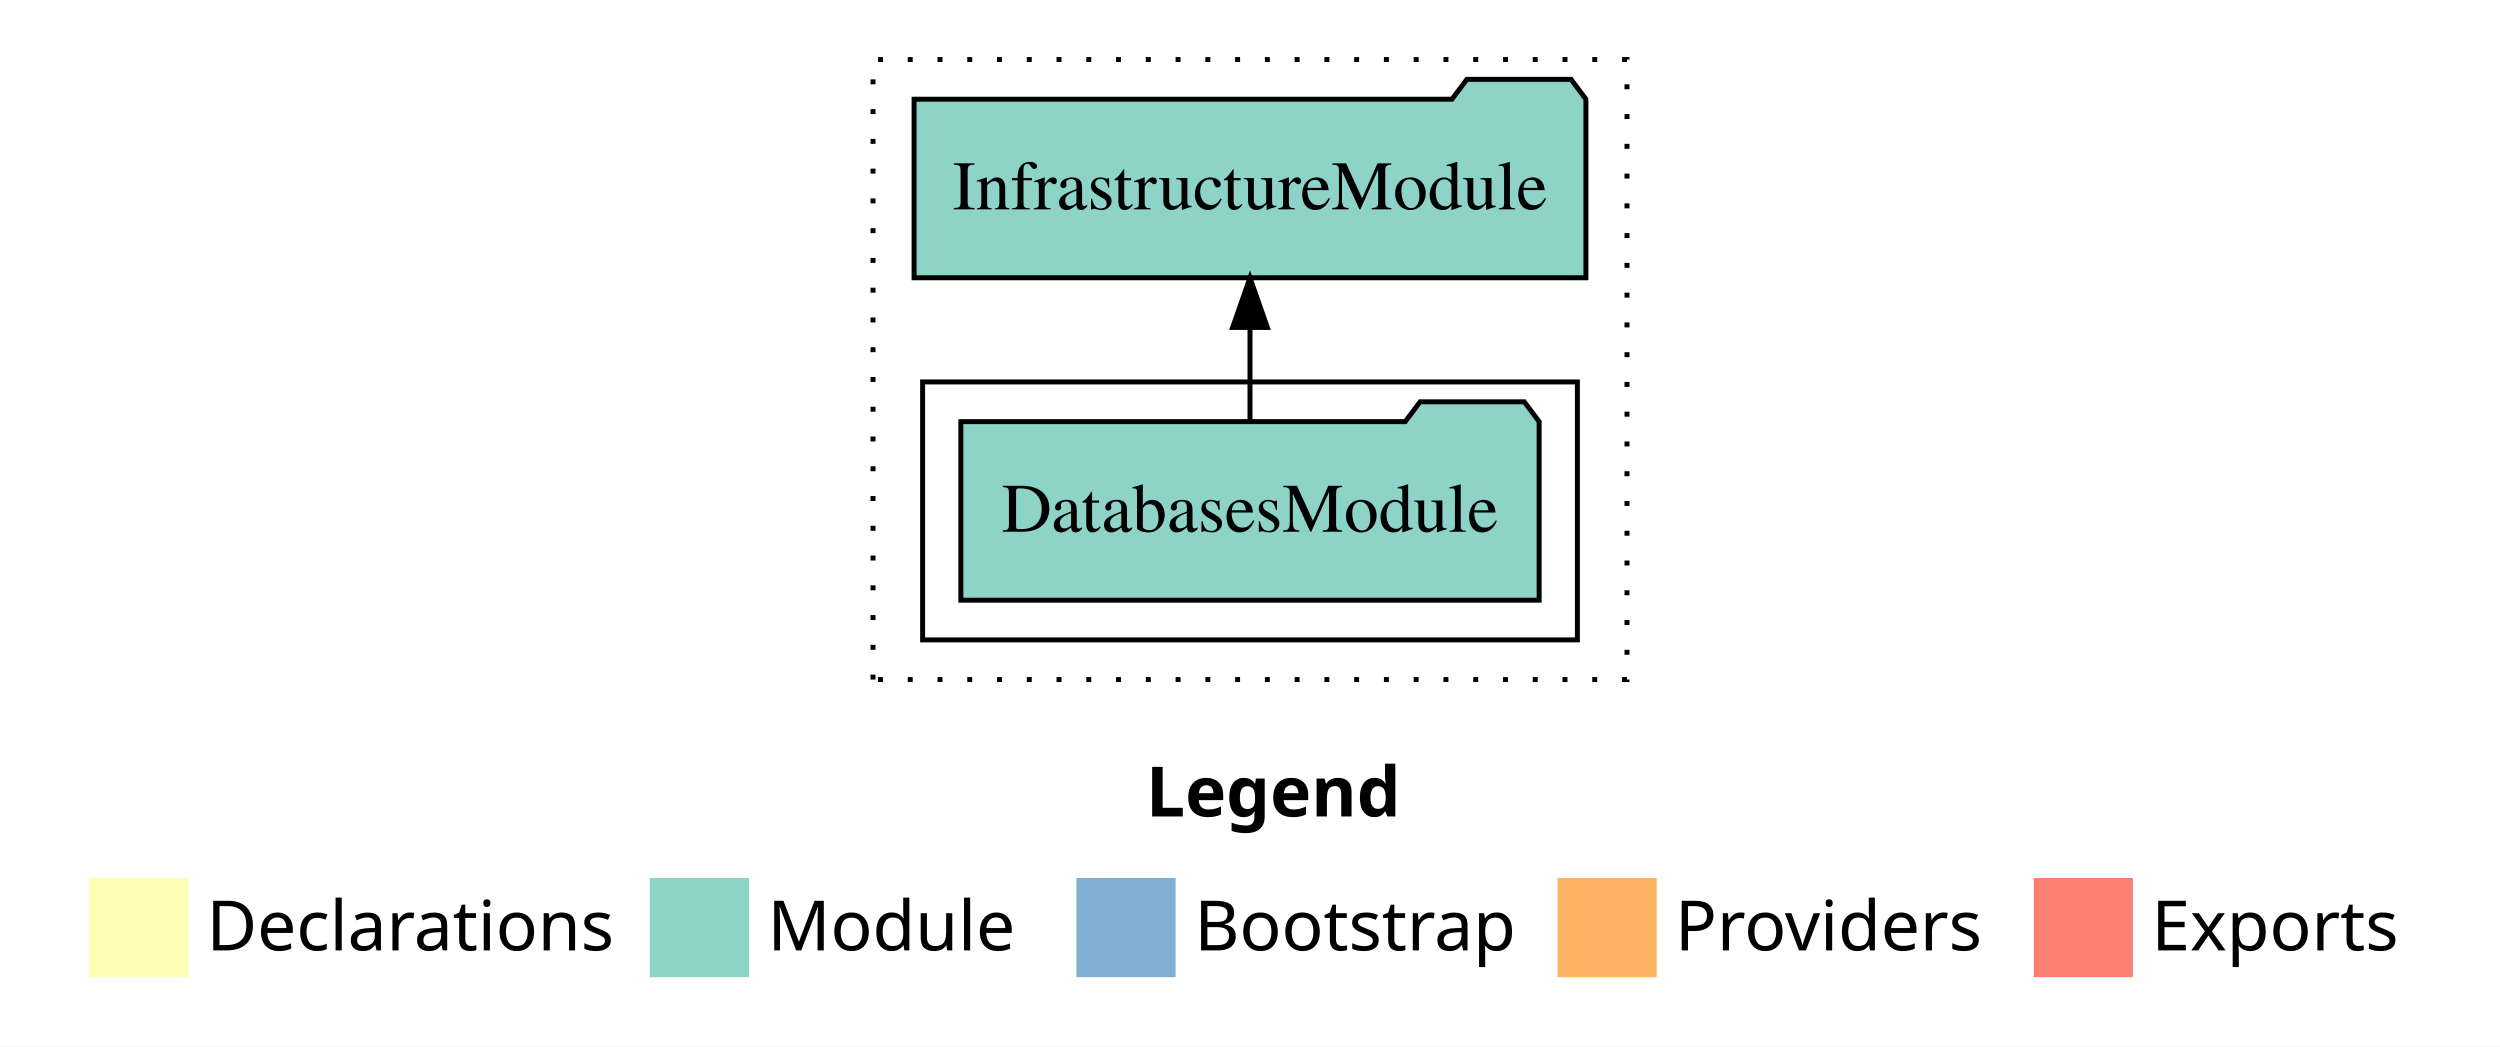
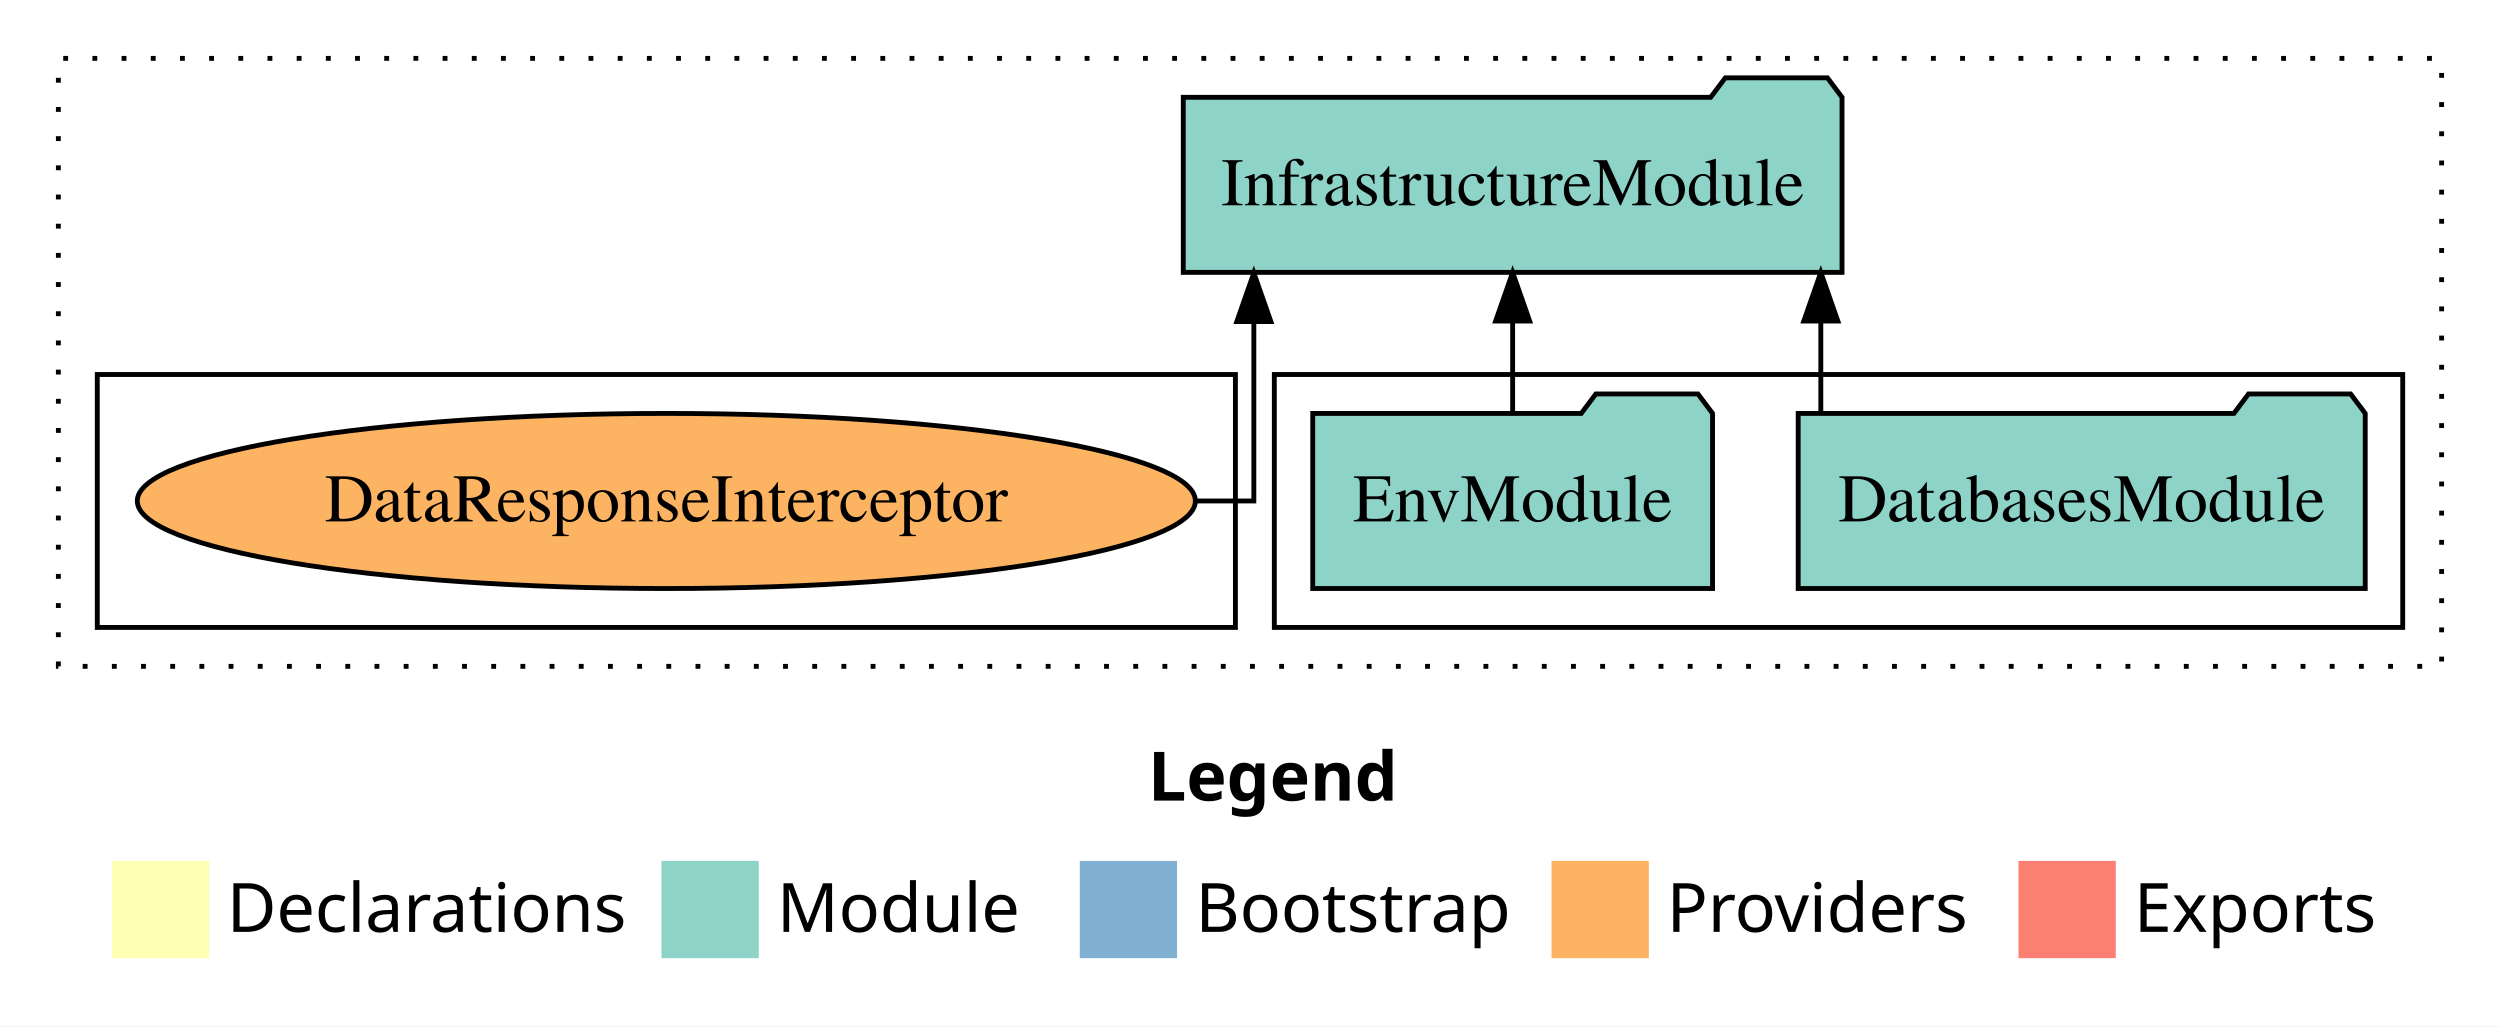
- <svg xmlns="http://www.w3.org/2000/svg" width="504pt" height="211pt" viewBox="0.00 0.00 504.00 211.00">
+ <svg xmlns="http://www.w3.org/2000/svg" width="514pt" height="211pt" viewBox="0.00 0.00 514.00 211.00">
  <g id="graph0" class="graph" transform="scale(1 1) rotate(0) translate(4 207)">
-     <polygon fill="white" stroke="transparent" points="-4,4 -4,-207 500,-207 500,4 -4,4" />
-     <text text-anchor="start" x="227.01" y="-42.4" font-family="Times-12" font-weight="bold" font-size="14.00">Legend</text>
-     <polygon fill="#ffffb3" stroke="transparent" points="14,-10 14,-30 34,-30 34,-10 14,-10" />
-     <text text-anchor="start" x="37.63" y="-15.4" font-family="Times-12" font-size="14.00">  Declarations</text>
-     <polygon fill="#8dd3c7" stroke="transparent" points="127,-10 127,-30 147,-30 147,-10 127,-10" />
-     <text text-anchor="start" x="150.73" y="-15.4" font-family="Times-12" font-size="14.00">  Module</text>
-     <polygon fill="#80b1d3" stroke="transparent" points="213,-10 213,-30 233,-30 233,-10 213,-10" />
-     <text text-anchor="start" x="236.78" y="-15.4" font-family="Times-12" font-size="14.00">  Bootstrap</text>
-     <polygon fill="#fdb462" stroke="transparent" points="310,-10 310,-30 330,-30 330,-10 310,-10" />
-     <text text-anchor="start" x="333.67" y="-15.4" font-family="Times-12" font-size="14.00">  Providers</text>
-     <polygon fill="#fb8072" stroke="transparent" points="406,-10 406,-30 426,-30 426,-10 406,-10" />
-     <text text-anchor="start" x="429.73" y="-15.4" font-family="Times-12" font-size="14.00">  Exports</text>
+     <polygon fill="white" stroke="transparent" points="-4,4 -4,-207 510,-207 510,4 -4,4" />
+     <text text-anchor="start" x="232.01" y="-42.4" font-family="Times-12" font-weight="bold" font-size="14.00">Legend</text>
+     <polygon fill="#ffffb3" stroke="transparent" points="19,-10 19,-30 39,-30 39,-10 19,-10" />
+     <text text-anchor="start" x="42.63" y="-15.4" font-family="Times-12" font-size="14.00">  Declarations</text>
+     <polygon fill="#8dd3c7" stroke="transparent" points="132,-10 132,-30 152,-30 152,-10 132,-10" />
+     <text text-anchor="start" x="155.73" y="-15.4" font-family="Times-12" font-size="14.00">  Module</text>
+     <polygon fill="#80b1d3" stroke="transparent" points="218,-10 218,-30 238,-30 238,-10 218,-10" />
+     <text text-anchor="start" x="241.78" y="-15.4" font-family="Times-12" font-size="14.00">  Bootstrap</text>
+     <polygon fill="#fdb462" stroke="transparent" points="315,-10 315,-30 335,-30 335,-10 315,-10" />
+     <text text-anchor="start" x="338.67" y="-15.4" font-family="Times-12" font-size="14.00">  Providers</text>
+     <polygon fill="#fb8072" stroke="transparent" points="411,-10 411,-30 431,-30 431,-10 411,-10" />
+     <text text-anchor="start" x="434.73" y="-15.4" font-family="Times-12" font-size="14.00">  Exports</text>
    <g id="clust1" class="cluster">
-       <polygon fill="none" stroke="black" stroke-dasharray="1,5" points="172,-70 172,-195 324,-195 324,-70 172,-70" />
+       <polygon fill="none" stroke="black" stroke-dasharray="1,5" points="8,-70 8,-195 498,-195 498,-70 8,-70" />
    </g>
    <g id="clust3" class="cluster">
-       <polygon fill="none" stroke="black" points="182,-78 182,-130 314,-130 314,-78 182,-78" />
+       <polygon fill="none" stroke="black" points="258,-78 258,-130 490,-130 490,-78 258,-78" />
+     </g>
+     <g id="clust6" class="cluster">
+       <polygon fill="none" stroke="black" points="16,-78 16,-130 250,-130 250,-78 16,-78" />
    </g>
    <g id="node1" class="node">
-       <polygon fill="#8dd3c7" stroke="black" points="306.29,-122 303.29,-126 282.29,-126 279.29,-122 189.71,-122 189.71,-86 306.29,-86 306.29,-122" />
-       <text text-anchor="middle" x="248" y="-99.8" font-family="Times,serif" font-size="14.00">DatabasesModule</text>
+       <polygon fill="#8dd3c7" stroke="black" points="482.29,-122 479.29,-126 458.29,-126 455.29,-122 365.71,-122 365.71,-86 482.29,-86 482.29,-122" />
+       <text text-anchor="middle" x="424" y="-99.8" font-family="Times,serif" font-size="14.00">DatabasesModule</text>
+     </g>
+     <g id="node3" class="node">
+       <polygon fill="#8dd3c7" stroke="black" points="374.72,-187 371.72,-191 350.72,-191 347.72,-187 239.28,-187 239.28,-151 374.72,-151 374.72,-187" />
+       <text text-anchor="middle" x="307" y="-164.8" font-family="Times,serif" font-size="14.00">InfrastructureModule</text>
+     </g>
+     <g id="edge1" class="edge">
+       <path fill="none" stroke="black" d="M370.36,-122.11C370.36,-122.11 370.36,-140.99 370.36,-140.99" />
+       <polygon fill="black" stroke="black" points="366.86,-140.99 370.36,-150.99 373.86,-140.99 366.86,-140.99" />
    </g>
    <g id="node2" class="node">
-       <polygon fill="#8dd3c7" stroke="black" points="315.72,-187 312.72,-191 291.72,-191 288.72,-187 180.28,-187 180.28,-151 315.72,-151 315.72,-187" />
-       <text text-anchor="middle" x="248" y="-164.8" font-family="Times,serif" font-size="14.00">InfrastructureModule</text>
+       <polygon fill="#8dd3c7" stroke="black" points="348.1,-122 345.1,-126 324.1,-126 321.1,-122 265.9,-122 265.9,-86 348.1,-86 348.1,-122" />
+       <text text-anchor="middle" x="307" y="-99.8" font-family="Times,serif" font-size="14.00">EnvModule</text>
    </g>
-     <g id="edge1" class="edge">
-       <path fill="none" stroke="black" d="M248,-122.11C248,-122.11 248,-140.99 248,-140.99" />
-       <polygon fill="black" stroke="black" points="244.5,-140.99 248,-150.99 251.5,-140.99 244.5,-140.99" />
+     <g id="edge2" class="edge">
+       <path fill="none" stroke="black" d="M307,-122.11C307,-122.11 307,-140.99 307,-140.99" />
+       <polygon fill="black" stroke="black" points="303.5,-140.99 307,-150.99 310.5,-140.99 303.5,-140.99" />
+     </g>
+     <g id="node4" class="node">
+       <ellipse fill="#fdb462" stroke="black" cx="133" cy="-104" rx="108.77" ry="18" />
+       <text text-anchor="middle" x="133" y="-99.8" font-family="Times,serif" font-size="14.00">DataResponseInterceptor</text>
+     </g>
+     <g id="edge3" class="edge">
+       <path fill="none" stroke="black" d="M241.77,-104C249.18,-104 253.79,-104 253.79,-104 253.79,-104 253.79,-140.89 253.79,-140.89" />
+       <polygon fill="black" stroke="black" points="250.29,-140.89 253.79,-150.89 257.29,-140.89 250.29,-140.89" />
    </g>
  </g>
</svg>
